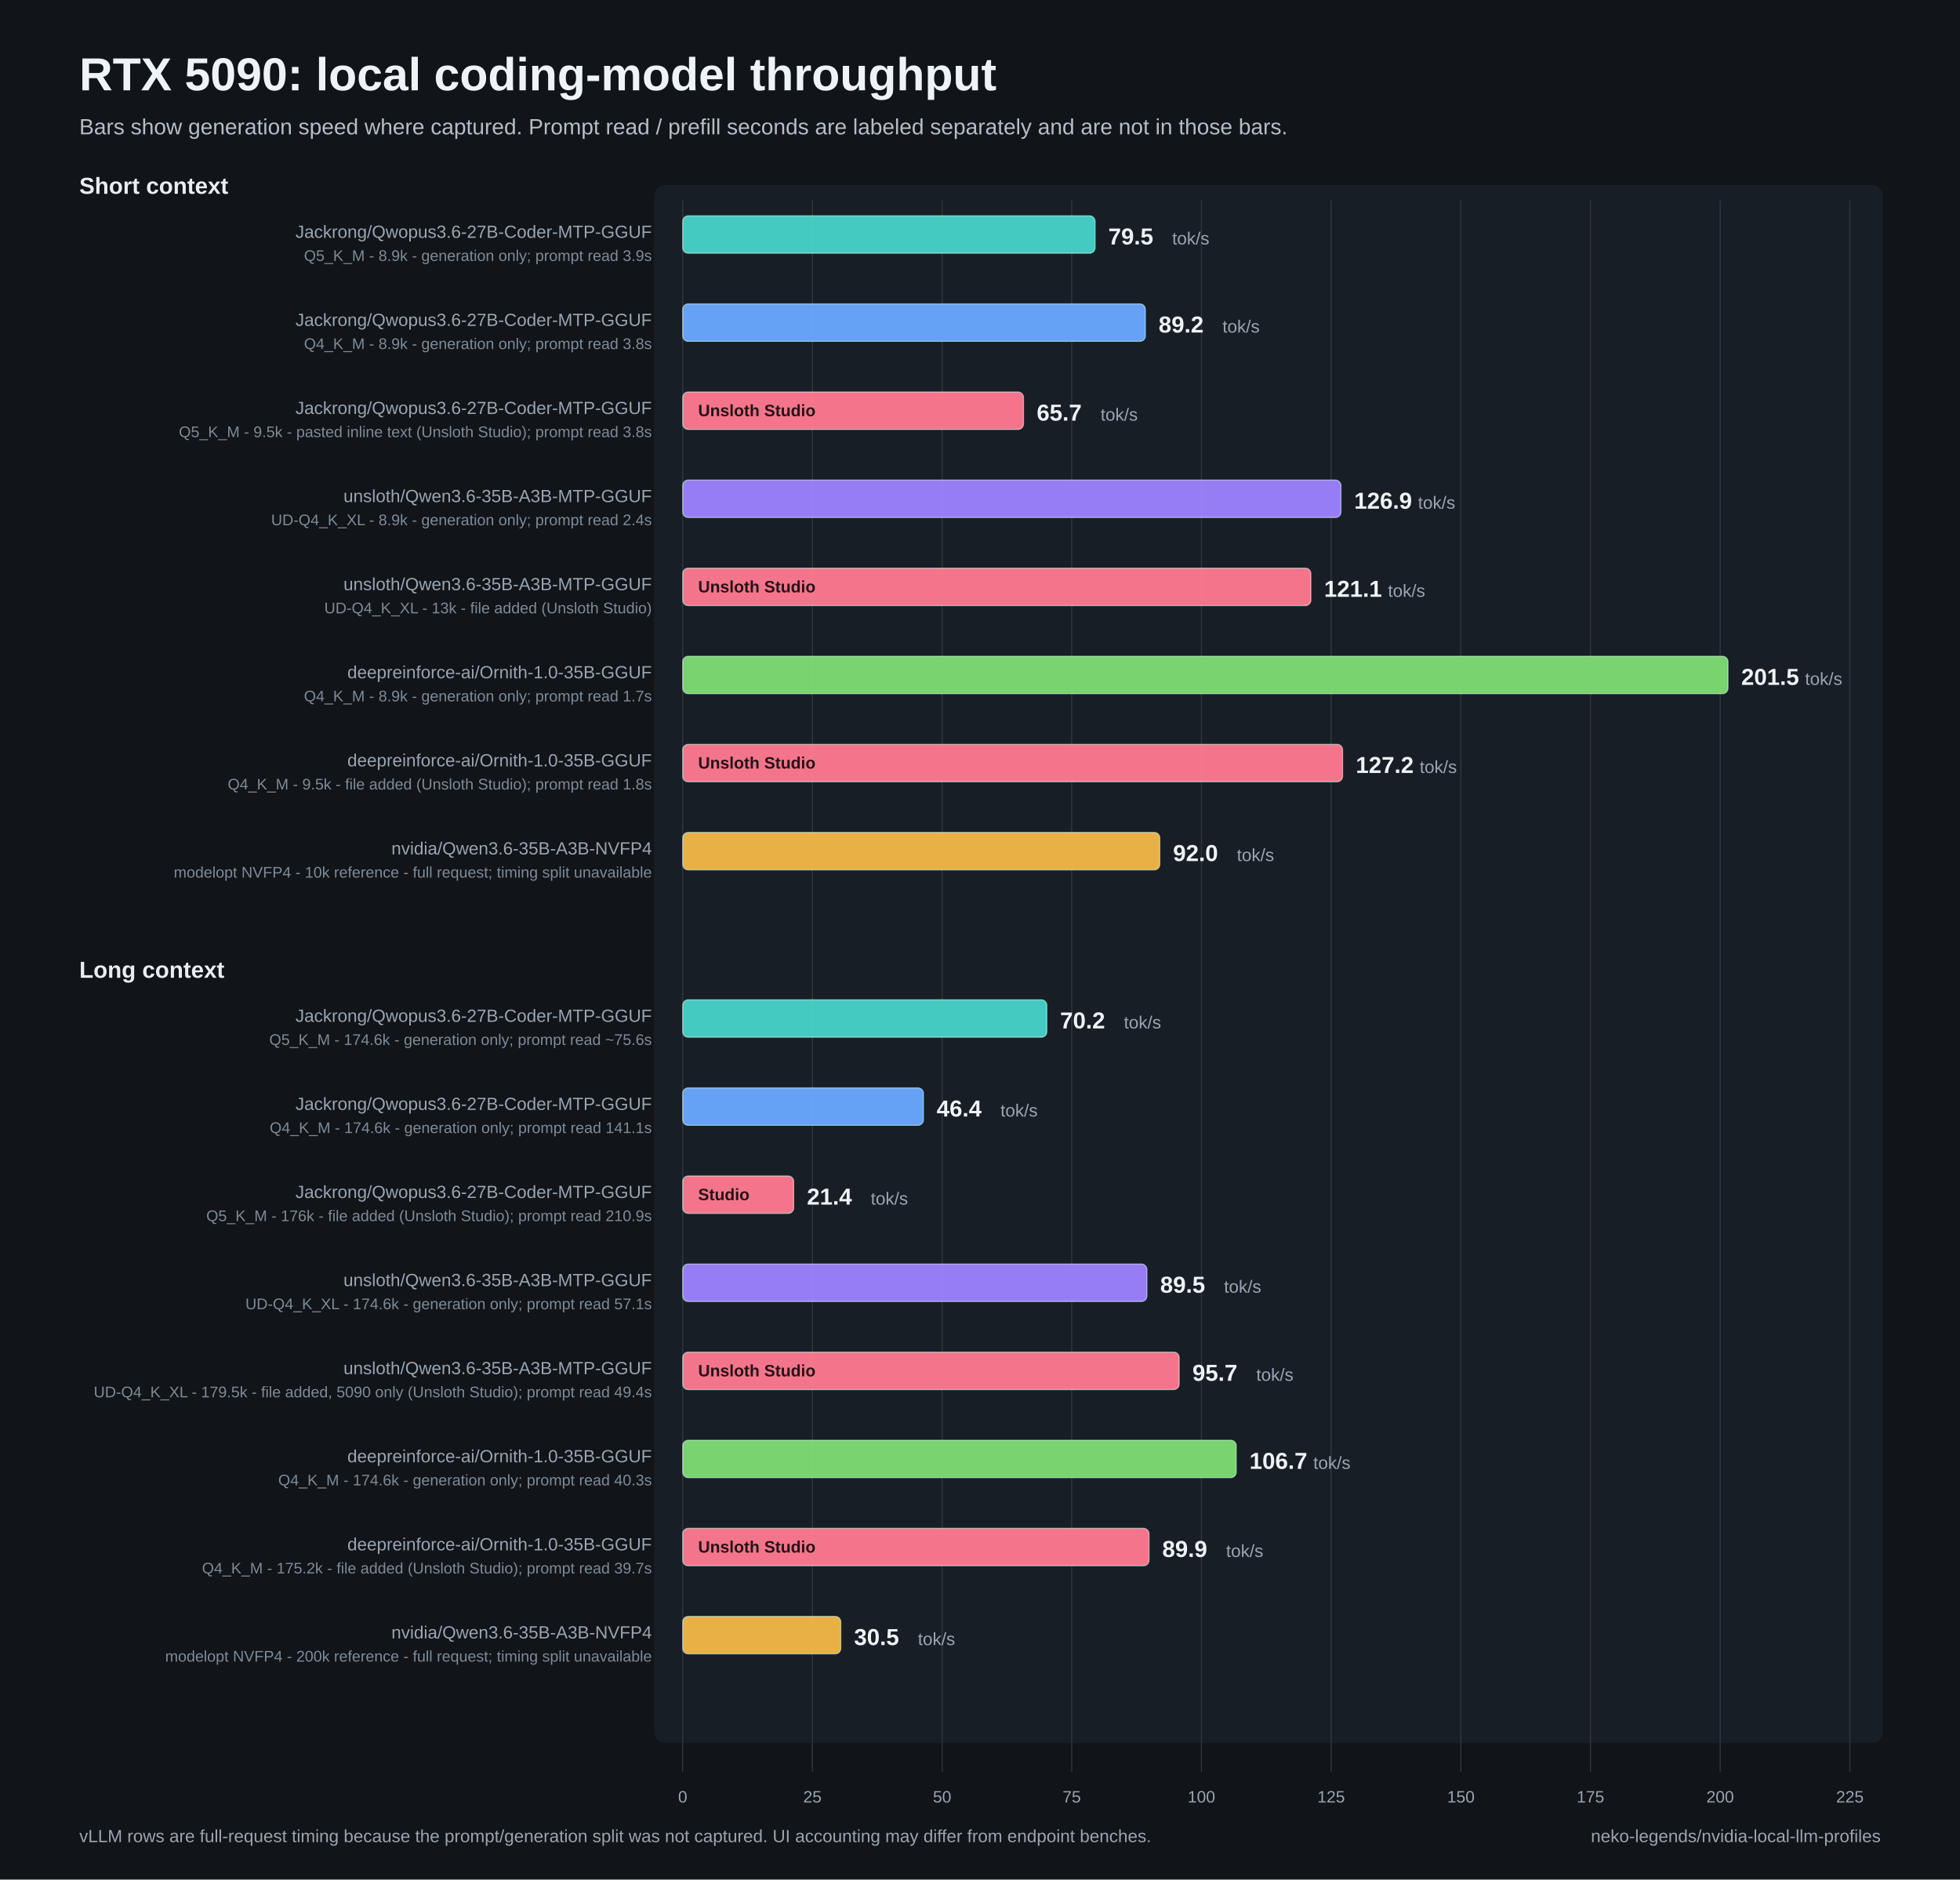
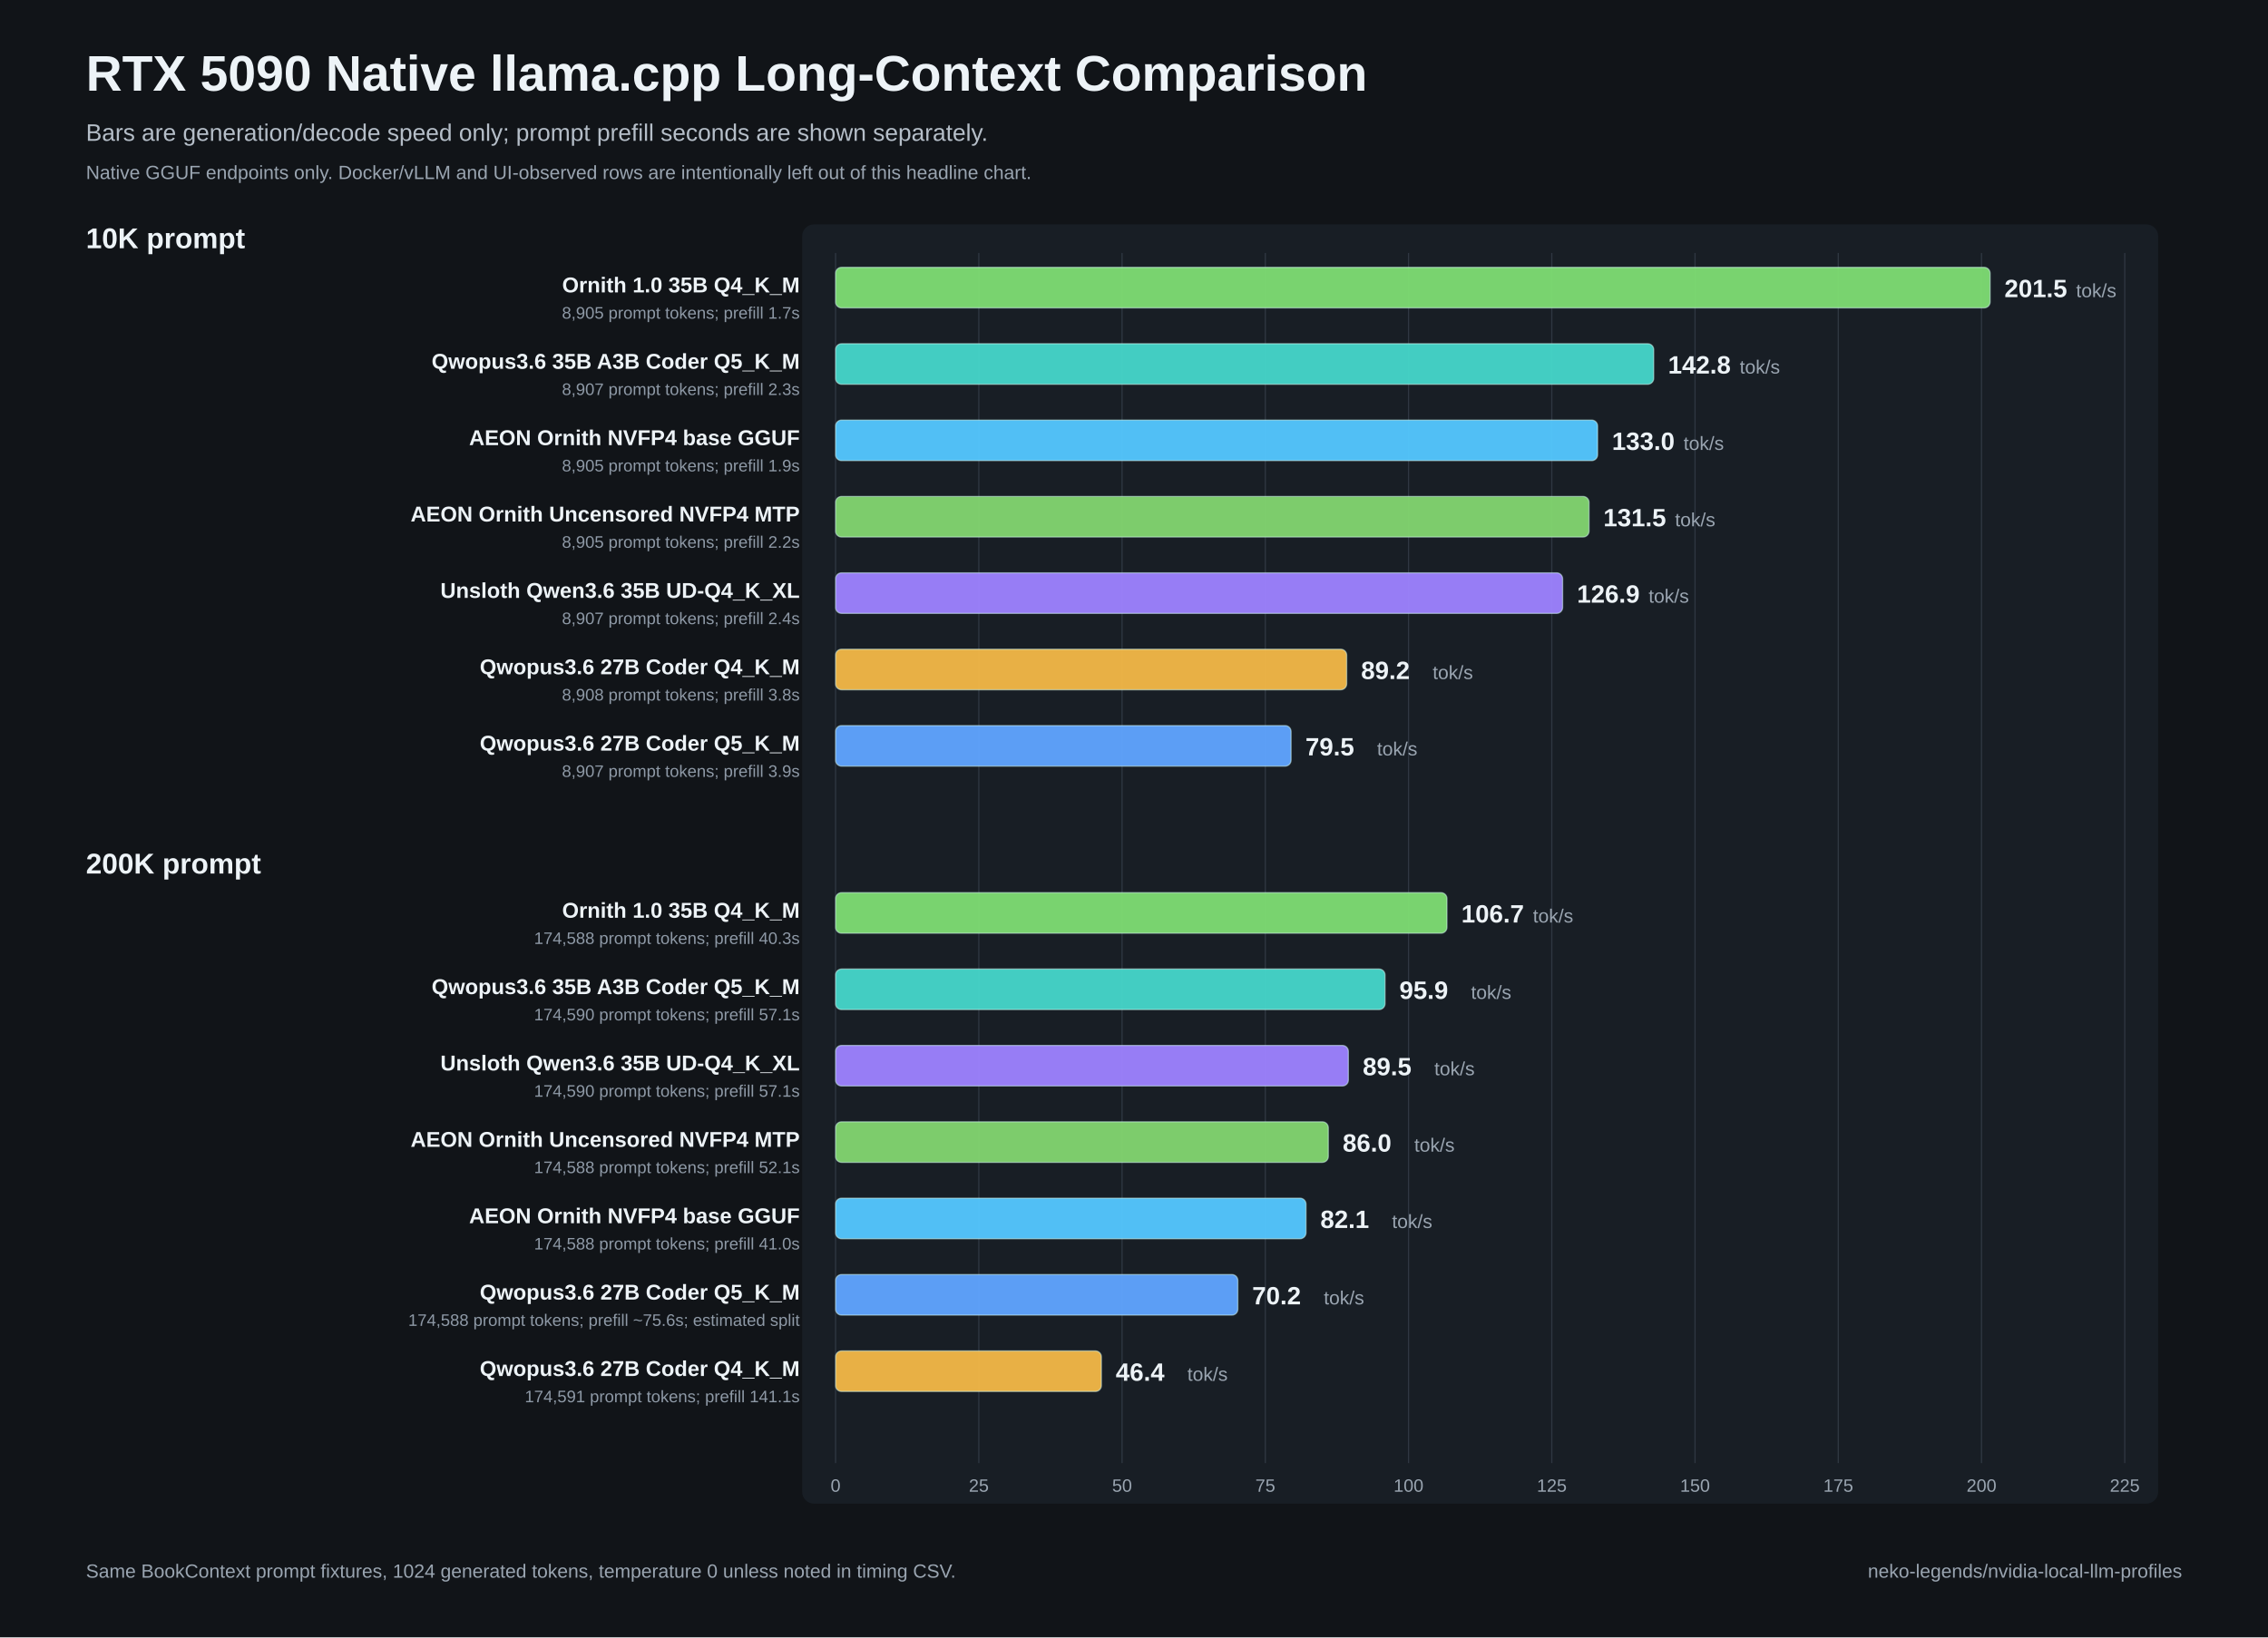
- <svg xmlns="http://www.w3.org/2000/svg" width="1780" height="1707" viewBox="0 0 1780 1707">
+ <svg xmlns="http://www.w3.org/2000/svg" width="1900" height="1372" viewBox="0 0 1900 1372">
  <style>
text{font-family:Segoe UI,Arial,sans-serif;letter-spacing:0}
.title{fill:#edf3f7;font-size:42px;font-weight:750}
.subtitle{fill:#b5bec8;font-size:20px}
- .label{fill:#e8eef4;font-size:21px;font-weight:650}
+ .group{fill:#edf3f7;font-size:24px;font-weight:750}
+ .label{fill:#edf3f7;font-size:18px;font-weight:700}
+ .detail{fill:#8e99a6;font-size:14px}
+ .value{fill:#edf3f7;font-size:21px;font-weight:750}
.small{fill:#9aa5b1;font-size:16px}
- .detail{fill:#7f8b98;font-size:14px}
- .value{fill:#edf3f7;font-size:21px;font-weight:750}
- .sourceTag{fill:#261218;font-size:15px;font-weight:750}
.axis{fill:#9aa5b1;font-size:15px}
</style>
-   <rect width="1780" height="1707" fill="#111418" />
-   <rect x="594" y="168" width="1116" height="1415" rx="10" fill="#181e25" />
-   <text x="72.0" y="82.0" class="title">RTX 5090: local coding-model throughput</text>
-   <text x="72.0" y="122.0" class="subtitle">Bars show generation speed where captured. Prompt read / prefill seconds are labeled separately and are not in those bars.</text>
-   <line x1="620.0" y1="182" x2="620.0" y2="1609" stroke="#2f3742" stroke-width="1" />
-   <text x="620.0" y="1637.0" class="axis" text-anchor="middle">0</text>
-   <line x1="737.8" y1="182" x2="737.8" y2="1609" stroke="#2f3742" stroke-width="1" />
-   <text x="737.8" y="1637.0" class="axis" text-anchor="middle">25</text>
-   <line x1="855.6" y1="182" x2="855.6" y2="1609" stroke="#2f3742" stroke-width="1" />
-   <text x="855.6" y="1637.0" class="axis" text-anchor="middle">50</text>
-   <line x1="973.3" y1="182" x2="973.3" y2="1609" stroke="#2f3742" stroke-width="1" />
-   <text x="973.3" y="1637.0" class="axis" text-anchor="middle">75</text>
-   <line x1="1091.1" y1="182" x2="1091.1" y2="1609" stroke="#2f3742" stroke-width="1" />
-   <text x="1091.1" y="1637.0" class="axis" text-anchor="middle">100</text>
-   <line x1="1208.9" y1="182" x2="1208.9" y2="1609" stroke="#2f3742" stroke-width="1" />
-   <text x="1208.9" y="1637.0" class="axis" text-anchor="middle">125</text>
-   <line x1="1326.7" y1="182" x2="1326.7" y2="1609" stroke="#2f3742" stroke-width="1" />
-   <text x="1326.7" y="1637.0" class="axis" text-anchor="middle">150</text>
-   <line x1="1444.4" y1="182" x2="1444.4" y2="1609" stroke="#2f3742" stroke-width="1" />
-   <text x="1444.4" y="1637.0" class="axis" text-anchor="middle">175</text>
-   <line x1="1562.2" y1="182" x2="1562.2" y2="1609" stroke="#2f3742" stroke-width="1" />
-   <text x="1562.2" y="1637.0" class="axis" text-anchor="middle">200</text>
-   <line x1="1680.0" y1="182" x2="1680.0" y2="1609" stroke="#2f3742" stroke-width="1" />
-   <text x="1680.0" y="1637.0" class="axis" text-anchor="middle">225</text>
-   <text x="72.0" y="176.0" class="label">Short context</text>
-   <text x="592.0" y="216.0" class="small" text-anchor="end">Jackrong/Qwopus3.6-27B-Coder-MTP-GGUF</text>
-   <text x="592.0" y="237.0" class="detail" text-anchor="end">Q5_K_M - 8.9k - generation only; prompt read 3.9s</text>
-   <rect x="620" y="196" width="374.5" height="34" rx="5" fill="#46d3c7" opacity="0.95" />
-   <rect x="620" y="196" width="374.5" height="34" rx="5" fill="none" stroke="#d9fff8" stroke-opacity="0.55" />
-   <text x="1006.5" y="222.0" class="value">79.5</text>
-   <text x="1064.5" y="222.0" class="small">tok/s</text>
-   <text x="592.0" y="296.0" class="small" text-anchor="end">Jackrong/Qwopus3.6-27B-Coder-MTP-GGUF</text>
-   <text x="592.0" y="317.0" class="detail" text-anchor="end">Q4_K_M - 8.9k - generation only; prompt read 3.8s</text>
-   <rect x="620" y="276" width="420.2" height="34" rx="5" fill="#69a8ff" opacity="0.95" />
-   <rect x="620" y="276" width="420.2" height="34" rx="5" fill="none" stroke="#d9fff8" stroke-opacity="0.55" />
-   <text x="1052.2" y="302.0" class="value">89.2</text>
-   <text x="1110.2" y="302.0" class="small">tok/s</text>
-   <text x="592.0" y="376.0" class="small" text-anchor="end">Jackrong/Qwopus3.6-27B-Coder-MTP-GGUF</text>
-   <text x="592.0" y="397.0" class="detail" text-anchor="end">Q5_K_M - 9.5k - pasted inline text (Unsloth Studio); prompt read 3.8s</text>
-   <rect x="620" y="356" width="309.5" height="34" rx="5" fill="#ff7a90" opacity="0.95" />
-   <rect x="620" y="356" width="309.5" height="34" rx="5" fill="none" stroke="#d9fff8" stroke-opacity="0.55" />
-   <text x="634.0" y="378.0" class="sourceTag">Unsloth Studio</text>
-   <text x="941.5" y="382.0" class="value">65.7</text>
-   <text x="999.5" y="382.0" class="small">tok/s</text>
-   <text x="592.0" y="456.0" class="small" text-anchor="end">unsloth/Qwen3.6-35B-A3B-MTP-GGUF</text>
-   <text x="592.0" y="477.0" class="detail" text-anchor="end">UD-Q4_K_XL - 8.9k - generation only; prompt read 2.4s</text>
-   <rect x="620" y="436" width="597.8" height="34" rx="5" fill="#9d82ff" opacity="0.95" />
-   <rect x="620" y="436" width="597.8" height="34" rx="5" fill="none" stroke="#d9fff8" stroke-opacity="0.55" />
-   <text x="1229.8" y="462.0" class="value">126.9</text>
-   <text x="1287.8" y="462.0" class="small">tok/s</text>
-   <text x="592.0" y="536.0" class="small" text-anchor="end">unsloth/Qwen3.6-35B-A3B-MTP-GGUF</text>
-   <text x="592.0" y="557.0" class="detail" text-anchor="end">UD-Q4_K_XL - 13k - file added (Unsloth Studio)</text>
-   <rect x="620" y="516" width="570.5" height="34" rx="5" fill="#ff7a90" opacity="0.95" />
-   <rect x="620" y="516" width="570.5" height="34" rx="5" fill="none" stroke="#d9fff8" stroke-opacity="0.55" />
-   <text x="634.0" y="538.0" class="sourceTag">Unsloth Studio</text>
-   <text x="1202.5" y="542.0" class="value">121.1</text>
-   <text x="1260.5" y="542.0" class="small">tok/s</text>
-   <text x="592.0" y="616.0" class="small" text-anchor="end">deepreinforce-ai/Ornith-1.0-35B-GGUF</text>
-   <text x="592.0" y="637.0" class="detail" text-anchor="end">Q4_K_M - 8.9k - generation only; prompt read 1.7s</text>
-   <rect x="620" y="596" width="949.3" height="34" rx="5" fill="#7edc72" opacity="0.95" />
-   <rect x="620" y="596" width="949.3" height="34" rx="5" fill="none" stroke="#d9fff8" stroke-opacity="0.55" />
-   <text x="1581.3" y="622.0" class="value">201.5</text>
-   <text x="1639.3" y="622.0" class="small">tok/s</text>
-   <text x="592.0" y="696.0" class="small" text-anchor="end">deepreinforce-ai/Ornith-1.0-35B-GGUF</text>
-   <text x="592.0" y="717.0" class="detail" text-anchor="end">Q4_K_M - 9.5k - file added (Unsloth Studio); prompt read 1.8s</text>
-   <rect x="620" y="676" width="599.3" height="34" rx="5" fill="#ff7a90" opacity="0.95" />
-   <rect x="620" y="676" width="599.3" height="34" rx="5" fill="none" stroke="#d9fff8" stroke-opacity="0.55" />
-   <text x="634.0" y="698.0" class="sourceTag">Unsloth Studio</text>
-   <text x="1231.3" y="702.0" class="value">127.2</text>
-   <text x="1289.3" y="702.0" class="small">tok/s</text>
-   <text x="592.0" y="776.0" class="small" text-anchor="end">nvidia/Qwen3.6-35B-A3B-NVFP4</text>
-   <text x="592.0" y="797.0" class="detail" text-anchor="end">modelopt NVFP4 - 10k reference - full request; timing split unavailable</text>
-   <rect x="620" y="756" width="433.3" height="34" rx="5" fill="#f2b846" opacity="0.95" />
-   <rect x="620" y="756" width="433.3" height="34" rx="5" fill="none" stroke="#d9fff8" stroke-opacity="0.55" />
-   <text x="1065.3" y="782.0" class="value">92.0</text>
-   <text x="1123.3" y="782.0" class="small">tok/s</text>
-   <text x="72.0" y="888.0" class="label">Long context</text>
-   <text x="592.0" y="928.0" class="small" text-anchor="end">Jackrong/Qwopus3.6-27B-Coder-MTP-GGUF</text>
-   <text x="592.0" y="949.0" class="detail" text-anchor="end">Q5_K_M - 174.6k - generation only; prompt read ~75.6s</text>
-   <rect x="620" y="908" width="330.7" height="34" rx="5" fill="#46d3c7" opacity="0.95" />
-   <rect x="620" y="908" width="330.7" height="34" rx="5" fill="none" stroke="#d9fff8" stroke-opacity="0.55" />
-   <text x="962.7" y="934.0" class="value">70.2</text>
-   <text x="1020.7" y="934.0" class="small">tok/s</text>
-   <text x="592.0" y="1008.0" class="small" text-anchor="end">Jackrong/Qwopus3.6-27B-Coder-MTP-GGUF</text>
-   <text x="592.0" y="1029.0" class="detail" text-anchor="end">Q4_K_M - 174.6k - generation only; prompt read 141.1s</text>
-   <rect x="620" y="988" width="218.6" height="34" rx="5" fill="#69a8ff" opacity="0.95" />
-   <rect x="620" y="988" width="218.6" height="34" rx="5" fill="none" stroke="#d9fff8" stroke-opacity="0.55" />
-   <text x="850.6" y="1014.0" class="value">46.4</text>
-   <text x="908.6" y="1014.0" class="small">tok/s</text>
-   <text x="592.0" y="1088.0" class="small" text-anchor="end">Jackrong/Qwopus3.6-27B-Coder-MTP-GGUF</text>
-   <text x="592.0" y="1109.0" class="detail" text-anchor="end">Q5_K_M - 176k - file added (Unsloth Studio); prompt read 210.9s</text>
-   <rect x="620" y="1068" width="100.8" height="34" rx="5" fill="#ff7a90" opacity="0.95" />
-   <rect x="620" y="1068" width="100.8" height="34" rx="5" fill="none" stroke="#d9fff8" stroke-opacity="0.55" />
-   <text x="634.0" y="1090.0" class="sourceTag">Studio</text>
-   <text x="732.8" y="1094.0" class="value">21.4</text>
-   <text x="790.8" y="1094.0" class="small">tok/s</text>
-   <text x="592.0" y="1168.0" class="small" text-anchor="end">unsloth/Qwen3.6-35B-A3B-MTP-GGUF</text>
-   <text x="592.0" y="1189.0" class="detail" text-anchor="end">UD-Q4_K_XL - 174.6k - generation only; prompt read 57.1s</text>
-   <rect x="620" y="1148" width="421.6" height="34" rx="5" fill="#9d82ff" opacity="0.95" />
-   <rect x="620" y="1148" width="421.6" height="34" rx="5" fill="none" stroke="#d9fff8" stroke-opacity="0.55" />
-   <text x="1053.6" y="1174.0" class="value">89.5</text>
-   <text x="1111.6" y="1174.0" class="small">tok/s</text>
-   <text x="592.0" y="1248.0" class="small" text-anchor="end">unsloth/Qwen3.6-35B-A3B-MTP-GGUF</text>
-   <text x="592.0" y="1269.0" class="detail" text-anchor="end">UD-Q4_K_XL - 179.5k - file added, 5090 only (Unsloth Studio); prompt read 49.4s</text>
-   <rect x="620" y="1228" width="450.9" height="34" rx="5" fill="#ff7a90" opacity="0.95" />
-   <rect x="620" y="1228" width="450.9" height="34" rx="5" fill="none" stroke="#d9fff8" stroke-opacity="0.55" />
-   <text x="634.0" y="1250.0" class="sourceTag">Unsloth Studio</text>
-   <text x="1082.9" y="1254.0" class="value">95.7</text>
-   <text x="1140.9" y="1254.0" class="small">tok/s</text>
-   <text x="592.0" y="1328.0" class="small" text-anchor="end">deepreinforce-ai/Ornith-1.0-35B-GGUF</text>
-   <text x="592.0" y="1349.0" class="detail" text-anchor="end">Q4_K_M - 174.6k - generation only; prompt read 40.3s</text>
-   <rect x="620" y="1308" width="502.7" height="34" rx="5" fill="#7edc72" opacity="0.95" />
-   <rect x="620" y="1308" width="502.7" height="34" rx="5" fill="none" stroke="#d9fff8" stroke-opacity="0.55" />
-   <text x="1134.7" y="1334.0" class="value">106.7</text>
-   <text x="1192.7" y="1334.0" class="small">tok/s</text>
-   <text x="592.0" y="1408.0" class="small" text-anchor="end">deepreinforce-ai/Ornith-1.0-35B-GGUF</text>
-   <text x="592.0" y="1429.0" class="detail" text-anchor="end">Q4_K_M - 175.2k - file added (Unsloth Studio); prompt read 39.7s</text>
-   <rect x="620" y="1388" width="423.5" height="34" rx="5" fill="#ff7a90" opacity="0.95" />
-   <rect x="620" y="1388" width="423.5" height="34" rx="5" fill="none" stroke="#d9fff8" stroke-opacity="0.55" />
-   <text x="634.0" y="1410.0" class="sourceTag">Unsloth Studio</text>
-   <text x="1055.5" y="1414.0" class="value">89.9</text>
-   <text x="1113.5" y="1414.0" class="small">tok/s</text>
-   <text x="592.0" y="1488.0" class="small" text-anchor="end">nvidia/Qwen3.6-35B-A3B-NVFP4</text>
-   <text x="592.0" y="1509.0" class="detail" text-anchor="end">modelopt NVFP4 - 200k reference - full request; timing split unavailable</text>
-   <rect x="620" y="1468" width="143.6" height="34" rx="5" fill="#f2b846" opacity="0.95" />
-   <rect x="620" y="1468" width="143.6" height="34" rx="5" fill="none" stroke="#d9fff8" stroke-opacity="0.55" />
-   <text x="775.6" y="1494.0" class="value">30.5</text>
-   <text x="833.6" y="1494.0" class="small">tok/s</text>
-   <text x="72.0" y="1673.0" class="small">vLLM rows are full-request timing because the prompt/generation split was not captured. UI accounting may differ from endpoint benches.</text>
-   <text x="1708.0" y="1673.0" class="small" text-anchor="end">neko-legends/nvidia-local-llm-profiles</text>
+   <rect width="1900" height="1372" fill="#111418" />
+   <rect x="672" y="188" width="1136" height="1072" rx="10" fill="#181e25" />
+   <text x="72.0" y="76.0" class="title">RTX 5090 Native llama.cpp Long-Context Comparison</text>
+   <text x="72.0" y="118.0" class="subtitle">Bars are generation/decode speed only; prompt prefill seconds are shown separately.</text>
+   <text x="72.0" y="150.0" class="small">Native GGUF endpoints only. Docker/vLLM and UI-observed rows are intentionally left out of this headline chart.</text>
+   <line x1="700.0" y1="212" x2="700.0" y2="1226" stroke="#2f3742" stroke-width="1" />
+   <text x="700.0" y="1250.0" class="axis" text-anchor="middle">0</text>
+   <line x1="820.0" y1="212" x2="820.0" y2="1226" stroke="#2f3742" stroke-width="1" />
+   <text x="820.0" y="1250.0" class="axis" text-anchor="middle">25</text>
+   <line x1="940.0" y1="212" x2="940.0" y2="1226" stroke="#2f3742" stroke-width="1" />
+   <text x="940.0" y="1250.0" class="axis" text-anchor="middle">50</text>
+   <line x1="1060.0" y1="212" x2="1060.0" y2="1226" stroke="#2f3742" stroke-width="1" />
+   <text x="1060.0" y="1250.0" class="axis" text-anchor="middle">75</text>
+   <line x1="1180.0" y1="212" x2="1180.0" y2="1226" stroke="#2f3742" stroke-width="1" />
+   <text x="1180.0" y="1250.0" class="axis" text-anchor="middle">100</text>
+   <line x1="1300.0" y1="212" x2="1300.0" y2="1226" stroke="#2f3742" stroke-width="1" />
+   <text x="1300.0" y="1250.0" class="axis" text-anchor="middle">125</text>
+   <line x1="1420.0" y1="212" x2="1420.0" y2="1226" stroke="#2f3742" stroke-width="1" />
+   <text x="1420.0" y="1250.0" class="axis" text-anchor="middle">150</text>
+   <line x1="1540.0" y1="212" x2="1540.0" y2="1226" stroke="#2f3742" stroke-width="1" />
+   <text x="1540.0" y="1250.0" class="axis" text-anchor="middle">175</text>
+   <line x1="1660.0" y1="212" x2="1660.0" y2="1226" stroke="#2f3742" stroke-width="1" />
+   <text x="1660.0" y="1250.0" class="axis" text-anchor="middle">200</text>
+   <line x1="1780.0" y1="212" x2="1780.0" y2="1226" stroke="#2f3742" stroke-width="1" />
+   <text x="1780.0" y="1250.0" class="axis" text-anchor="middle">225</text>
+   <text x="72.0" y="208.0" class="group">10K prompt</text>
+   <text x="670.0" y="245.0" class="label" text-anchor="end">Ornith 1.0 35B Q4_K_M</text>
+   <text x="670.0" y="267.0" class="detail" text-anchor="end">8,905 prompt tokens; prefill 1.7s</text>
+   <rect x="700" y="224" width="967.2" height="34" rx="5" fill="#7edc72" opacity="0.95" />
+   <rect x="700" y="224" width="967.2" height="34" rx="5" fill="none" stroke="#d9fff8" stroke-opacity="0.50" />
+   <text x="1679.2" y="249.0" class="value">201.5</text>
+   <text x="1739.2" y="249.0" class="small">tok/s</text>
+   <text x="670.0" y="309.0" class="label" text-anchor="end">Qwopus3.6 35B A3B Coder Q5_K_M</text>
+   <text x="670.0" y="331.0" class="detail" text-anchor="end">8,907 prompt tokens; prefill 2.3s</text>
+   <rect x="700" y="288" width="685.4" height="34" rx="5" fill="#45d6c9" opacity="0.95" />
+   <rect x="700" y="288" width="685.4" height="34" rx="5" fill="none" stroke="#d9fff8" stroke-opacity="0.50" />
+   <text x="1397.4" y="313.0" class="value">142.8</text>
+   <text x="1457.4" y="313.0" class="small">tok/s</text>
+   <text x="670.0" y="373.0" class="label" text-anchor="end">AEON Ornith NVFP4 base GGUF</text>
+   <text x="670.0" y="395.0" class="detail" text-anchor="end">8,905 prompt tokens; prefill 1.9s</text>
+   <rect x="700" y="352" width="638.4" height="34" rx="5" fill="#54c7ff" opacity="0.95" />
+   <rect x="700" y="352" width="638.4" height="34" rx="5" fill="none" stroke="#d9fff8" stroke-opacity="0.50" />
+   <text x="1350.4" y="377.0" class="value">133.0</text>
+   <text x="1410.4" y="377.0" class="small">tok/s</text>
+   <text x="670.0" y="437.0" class="label" text-anchor="end">AEON Ornith Uncensored NVFP4 MTP</text>
+   <text x="670.0" y="459.0" class="detail" text-anchor="end">8,905 prompt tokens; prefill 2.2s</text>
+   <rect x="700" y="416" width="631.2" height="34" rx="5" fill="#82d56f" opacity="0.95" />
+   <rect x="700" y="416" width="631.2" height="34" rx="5" fill="none" stroke="#d9fff8" stroke-opacity="0.50" />
+   <text x="1343.2" y="441.0" class="value">131.5</text>
+   <text x="1403.2" y="441.0" class="small">tok/s</text>
+   <text x="670.0" y="501.0" class="label" text-anchor="end">Unsloth Qwen3.6 35B UD-Q4_K_XL</text>
+   <text x="670.0" y="523.0" class="detail" text-anchor="end">8,907 prompt tokens; prefill 2.4s</text>
+   <rect x="700" y="480" width="609.1" height="34" rx="5" fill="#9d82ff" opacity="0.95" />
+   <rect x="700" y="480" width="609.1" height="34" rx="5" fill="none" stroke="#d9fff8" stroke-opacity="0.50" />
+   <text x="1321.1" y="505.0" class="value">126.9</text>
+   <text x="1381.1" y="505.0" class="small">tok/s</text>
+   <text x="670.0" y="565.0" class="label" text-anchor="end">Qwopus3.6 27B Coder Q4_K_M</text>
+   <text x="670.0" y="587.0" class="detail" text-anchor="end">8,908 prompt tokens; prefill 3.8s</text>
+   <rect x="700" y="544" width="428.2" height="34" rx="5" fill="#f2b846" opacity="0.95" />
+   <rect x="700" y="544" width="428.2" height="34" rx="5" fill="none" stroke="#d9fff8" stroke-opacity="0.50" />
+   <text x="1140.2" y="569.0" class="value">89.2</text>
+   <text x="1200.2" y="569.0" class="small">tok/s</text>
+   <text x="670.0" y="629.0" class="label" text-anchor="end">Qwopus3.6 27B Coder Q5_K_M</text>
+   <text x="670.0" y="651.0" class="detail" text-anchor="end">8,907 prompt tokens; prefill 3.9s</text>
+   <rect x="700" y="608" width="381.6" height="34" rx="5" fill="#60a5ff" opacity="0.95" />
+   <rect x="700" y="608" width="381.6" height="34" rx="5" fill="none" stroke="#d9fff8" stroke-opacity="0.50" />
+   <text x="1093.6" y="633.0" class="value">79.5</text>
+   <text x="1153.6" y="633.0" class="small">tok/s</text>
+   <text x="72.0" y="732.0" class="group">200K prompt</text>
+   <text x="670.0" y="769.0" class="label" text-anchor="end">Ornith 1.0 35B Q4_K_M</text>
+   <text x="670.0" y="791.0" class="detail" text-anchor="end">174,588 prompt tokens; prefill 40.3s</text>
+   <rect x="700" y="748" width="512.2" height="34" rx="5" fill="#7edc72" opacity="0.95" />
+   <rect x="700" y="748" width="512.2" height="34" rx="5" fill="none" stroke="#d9fff8" stroke-opacity="0.50" />
+   <text x="1224.2" y="773.0" class="value">106.7</text>
+   <text x="1284.2" y="773.0" class="small">tok/s</text>
+   <text x="670.0" y="833.0" class="label" text-anchor="end">Qwopus3.6 35B A3B Coder Q5_K_M</text>
+   <text x="670.0" y="855.0" class="detail" text-anchor="end">174,590 prompt tokens; prefill 57.1s</text>
+   <rect x="700" y="812" width="460.3" height="34" rx="5" fill="#45d6c9" opacity="0.95" />
+   <rect x="700" y="812" width="460.3" height="34" rx="5" fill="none" stroke="#d9fff8" stroke-opacity="0.50" />
+   <text x="1172.3" y="837.0" class="value">95.9</text>
+   <text x="1232.3" y="837.0" class="small">tok/s</text>
+   <text x="670.0" y="897.0" class="label" text-anchor="end">Unsloth Qwen3.6 35B UD-Q4_K_XL</text>
+   <text x="670.0" y="919.0" class="detail" text-anchor="end">174,590 prompt tokens; prefill 57.1s</text>
+   <rect x="700" y="876" width="429.6" height="34" rx="5" fill="#9d82ff" opacity="0.95" />
+   <rect x="700" y="876" width="429.6" height="34" rx="5" fill="none" stroke="#d9fff8" stroke-opacity="0.50" />
+   <text x="1141.6" y="901.0" class="value">89.5</text>
+   <text x="1201.6" y="901.0" class="small">tok/s</text>
+   <text x="670.0" y="961.0" class="label" text-anchor="end">AEON Ornith Uncensored NVFP4 MTP</text>
+   <text x="670.0" y="983.0" class="detail" text-anchor="end">174,588 prompt tokens; prefill 52.1s</text>
+   <rect x="700" y="940" width="412.8" height="34" rx="5" fill="#82d56f" opacity="0.95" />
+   <rect x="700" y="940" width="412.8" height="34" rx="5" fill="none" stroke="#d9fff8" stroke-opacity="0.50" />
+   <text x="1124.8" y="965.0" class="value">86.0</text>
+   <text x="1184.8" y="965.0" class="small">tok/s</text>
+   <text x="670.0" y="1025.0" class="label" text-anchor="end">AEON Ornith NVFP4 base GGUF</text>
+   <text x="670.0" y="1047.0" class="detail" text-anchor="end">174,588 prompt tokens; prefill 41.0s</text>
+   <rect x="700" y="1004" width="394.1" height="34" rx="5" fill="#54c7ff" opacity="0.95" />
+   <rect x="700" y="1004" width="394.1" height="34" rx="5" fill="none" stroke="#d9fff8" stroke-opacity="0.50" />
+   <text x="1106.1" y="1029.0" class="value">82.1</text>
+   <text x="1166.1" y="1029.0" class="small">tok/s</text>
+   <text x="670.0" y="1089.0" class="label" text-anchor="end">Qwopus3.6 27B Coder Q5_K_M</text>
+   <text x="670.0" y="1111.0" class="detail" text-anchor="end">174,588 prompt tokens; prefill ~75.6s; estimated split</text>
+   <rect x="700" y="1068" width="337.0" height="34" rx="5" fill="#60a5ff" opacity="0.95" />
+   <rect x="700" y="1068" width="337.0" height="34" rx="5" fill="none" stroke="#d9fff8" stroke-opacity="0.50" />
+   <text x="1049.0" y="1093.0" class="value">70.2</text>
+   <text x="1109.0" y="1093.0" class="small">tok/s</text>
+   <text x="670.0" y="1153.0" class="label" text-anchor="end">Qwopus3.6 27B Coder Q4_K_M</text>
+   <text x="670.0" y="1175.0" class="detail" text-anchor="end">174,591 prompt tokens; prefill 141.1s</text>
+   <rect x="700" y="1132" width="222.7" height="34" rx="5" fill="#f2b846" opacity="0.95" />
+   <rect x="700" y="1132" width="222.7" height="34" rx="5" fill="none" stroke="#d9fff8" stroke-opacity="0.50" />
+   <text x="934.7" y="1157.0" class="value">46.4</text>
+   <text x="994.7" y="1157.0" class="small">tok/s</text>
+   <text x="72.0" y="1322.0" class="small">Same BookContext prompt fixtures, 1024 generated tokens, temperature 0 unless noted in timing CSV.</text>
+   <text x="1828.0" y="1322.0" class="small" text-anchor="end">neko-legends/nvidia-local-llm-profiles</text>
</svg>
